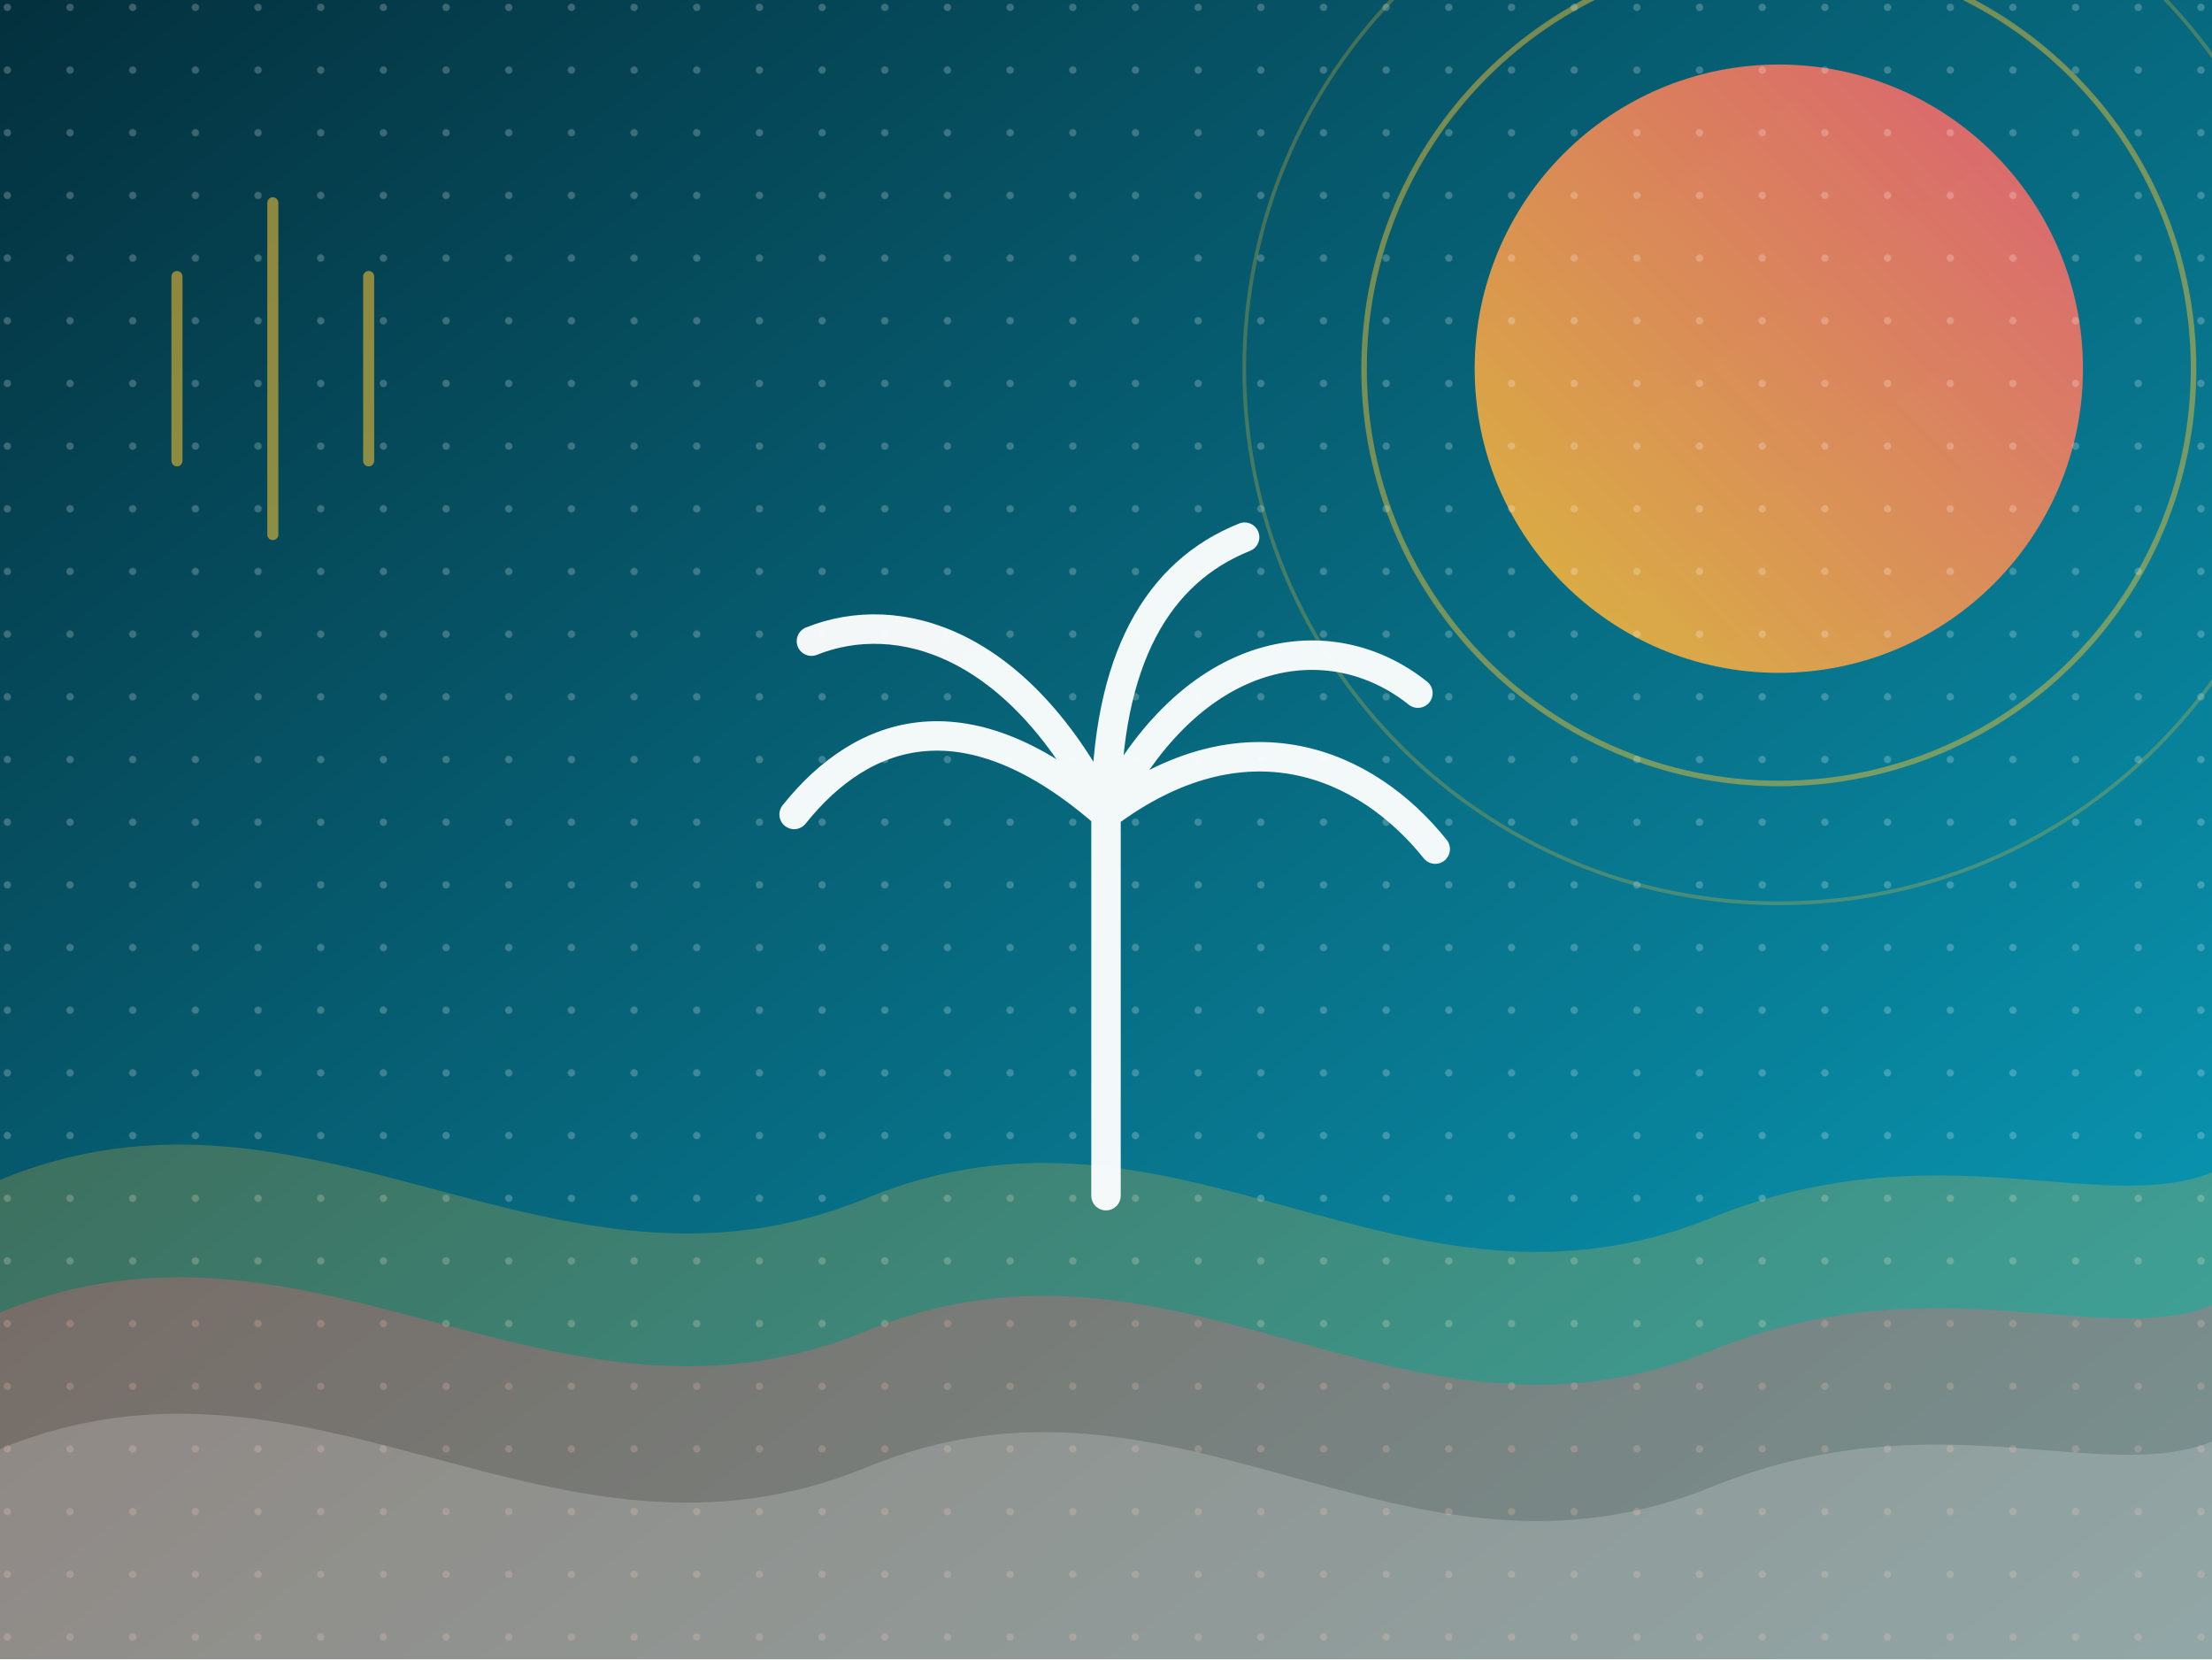
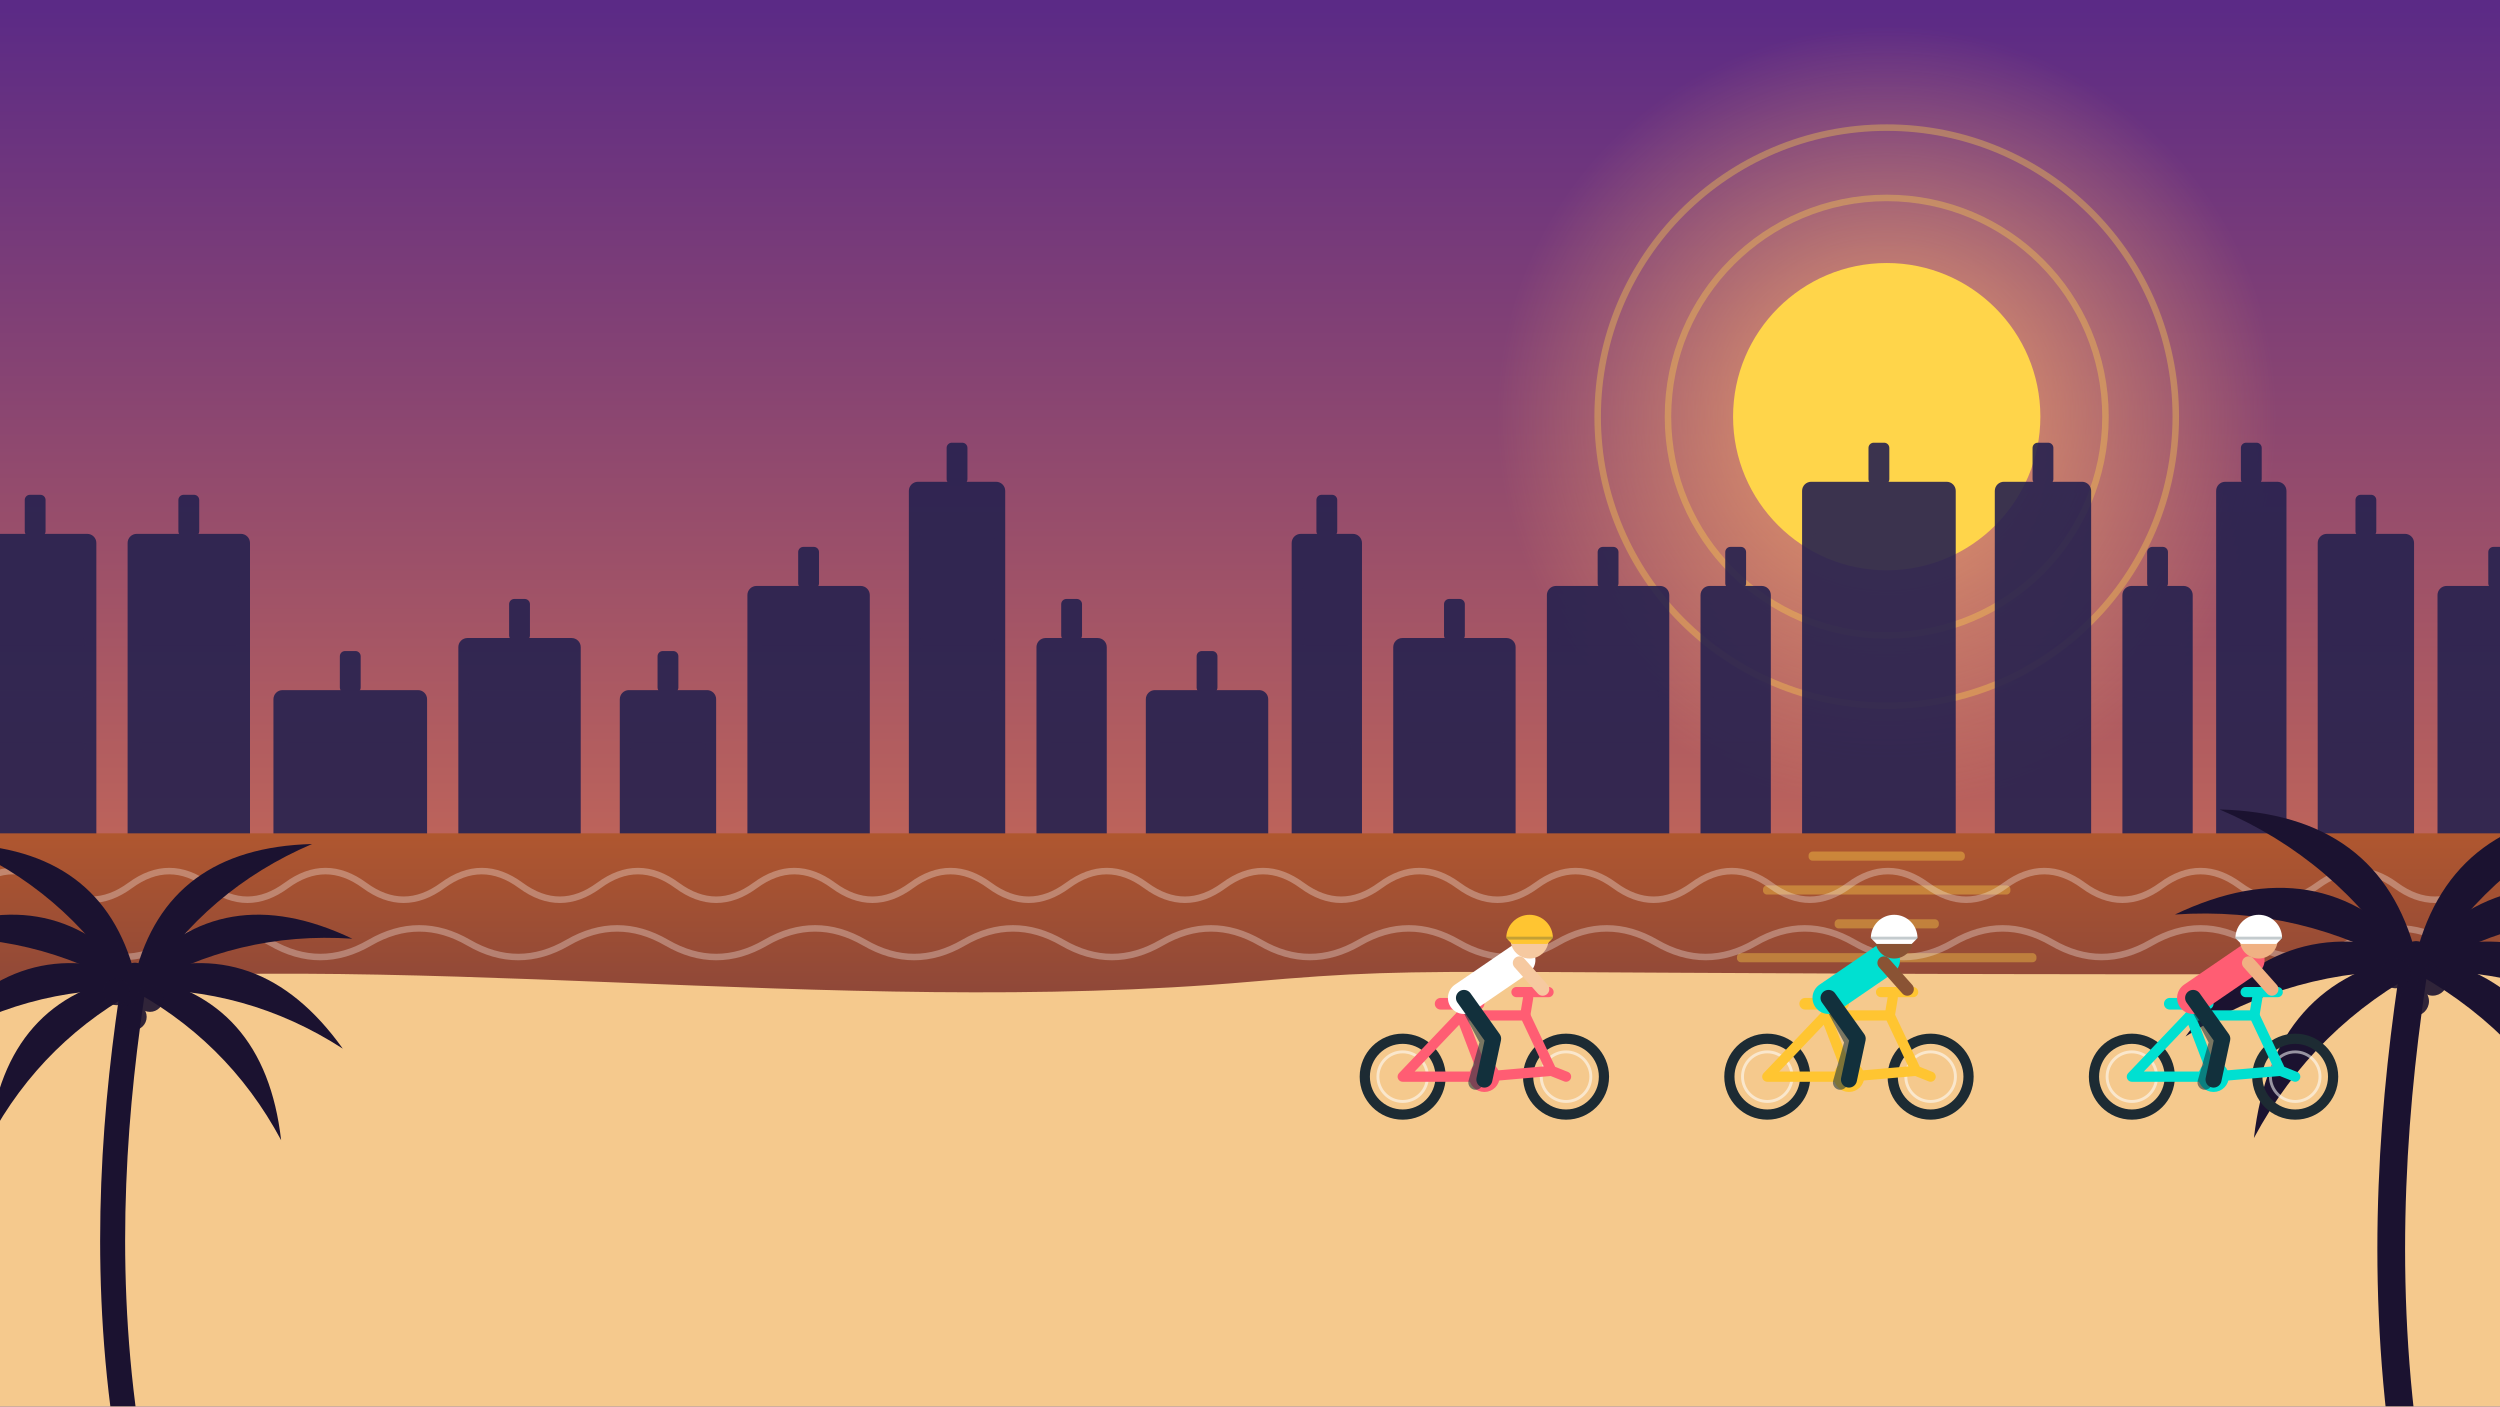
- <svg xmlns="http://www.w3.org/2000/svg" viewBox="0 0 1200 900" width="1200" height="900" role="img" aria-label="hero southbeach">
+ <svg xmlns="http://www.w3.org/2000/svg" viewBox="0 0 1920 1080" width="1920" height="1080" preserveAspectRatio="xMidYMid slice" role="img" aria-label="Three friends riding bikes along South Beach at sunset, palm trees and the Art Deco skyline behind them">
  <defs>
-     <linearGradient id="g1" x1="0" y1="0" x2="1" y2="1">
-       <stop offset="0" stop-color="#04303d" />
-       <stop offset="1" stop-color="#0aa2c0" />
+     <linearGradient id="sky" x1="0" y1="0" x2="0" y2="1">
+       <stop offset="0" stop-color="#5b2a86" />
+       <stop offset="1" stop-color="#ff8a3d" />
    </linearGradient>
-     <linearGradient id="g2" x1="0" y1="1" x2="1" y2="0">
-       <stop offset="0" stop-color="#ffc531" />
-       <stop offset="1" stop-color="#ff5d73" />
+     <linearGradient id="sea" x1="0" y1="0" x2="0" y2="1">
+       <stop offset="0" stop-color="#b0572f" />
+       <stop offset="1" stop-color="#3a2050" />
    </linearGradient>
-     <pattern id="dots" width="34" height="34" patternUnits="userSpaceOnUse">
-       <circle cx="4" cy="4" r="2" fill="#ffffff" opacity=".22" />
-     </pattern>
+     <radialGradient id="glow" cx=".5" cy=".5" r=".5">
+       <stop offset="0" stop-color="#ffb36b" stop-opacity=".85" />
+       <stop offset="1" stop-color="#ffb36b" stop-opacity="0" />
+     </radialGradient>
  </defs>
-   <rect width="1200" height="900" fill="url(#g1)" />
-   <circle cx="965" cy="200" r="165" fill="url(#g2)" opacity=".85" />
-   <circle cx="965" cy="200" r="225" fill="none" stroke="#ffc531" stroke-width="3" opacity=".45" />
-   <circle cx="965" cy="200" r="290" fill="none" stroke="#ffc531" stroke-width="2" opacity=".25" />
-   <rect width="1200" height="900" fill="url(#dots)" />
-   <path d="M0 640 C170 570 300 720 470 650 C640 580 760 730 930 660 C1050 612 1140 660 1200 636 L1200 900 L0 900 Z" fill="#ffc531" opacity=".22" />
-   <path d="M0 712 C170 642 300 792 470 722 C640 652 760 802 930 732 C1050 684 1140 732 1200 708 L1200 900 L0 900 Z" fill="#ff5d73" opacity=".3" />
-   <path d="M0 786 C170 716 300 866 470 796 C640 726 760 876 930 806 C1050 758 1140 806 1200 782 L1200 900 L0 900 Z" fill="#ffffff" opacity=".18" />
-   <g transform="translate(365 235) scale(4.7)" fill="none" stroke="#ffffff" stroke-width="3.4" stroke-linecap="round" stroke-linejoin="round" opacity=".95">
-     <path d="M50 88 L50 44 M50 44 C34 30 22 34 14 44 M50 44 C40 24 26 20 16 24 M50 44 C60 24 76 22 86 30 M50 44 C66 32 80 38 88 48 M50 44 C50 26 56 16 66 12" />
-   </g>
-   <g stroke="#ffc531" stroke-width="6" stroke-linecap="round" opacity=".55">
-     <path d="M96 150 L96 250" />
-     <path d="M148 110 L148 290" />
-     <path d="M200 150 L200 250" />
+   <rect width="1920" height="1080" fill="url(#sky)" />
+   <circle cx="1449" cy="320" r="300" fill="url(#glow)" />
+   <circle cx="1449" cy="320" r="118" fill="#ffd54a" />
+   <g fill="none" stroke="#ffd54a" stroke-width="5" opacity=".35">
+     <circle cx="1449" cy="320" r="168" />
+     <circle cx="1449" cy="320" r="222" />
+   </g>
+   <g fill="#26214f" opacity=".9">
+     <rect x="-20" y="410" width="94" height="242" rx="7" />
+     <rect x="19.0" y="380" width="16" height="32" rx="4" />
+     <rect x="-12" y="450" width="78" height="6" rx="3" opacity=".4" />
+     <rect x="-12" y="490" width="78" height="6" rx="3" opacity=".4" />
+     <rect x="-12" y="530" width="78" height="6" rx="3" opacity=".4" />
+     <rect x="-12" y="570" width="78" height="6" rx="3" opacity=".4" />
+     <rect x="98" y="410" width="94" height="242" rx="7" />
+     <rect x="137.0" y="380" width="16" height="32" rx="4" />
+     <rect x="106" y="450" width="78" height="6" rx="3" opacity=".4" />
+     <rect x="106" y="490" width="78" height="6" rx="3" opacity=".4" />
+     <rect x="106" y="530" width="78" height="6" rx="3" opacity=".4" />
+     <rect x="106" y="570" width="78" height="6" rx="3" opacity=".4" />
+     <rect x="210" y="530" width="118" height="122" rx="7" />
+     <rect x="261.0" y="500" width="16" height="32" rx="4" />
+     <rect x="218" y="570" width="102" height="6" rx="3" opacity=".4" />
+     <rect x="352" y="490" width="94" height="162" rx="7" />
+     <rect x="391.0" y="460" width="16" height="32" rx="4" />
+     <rect x="360" y="530" width="78" height="6" rx="3" opacity=".4" />
+     <rect x="360" y="570" width="78" height="6" rx="3" opacity=".4" />
+     <rect x="476" y="530" width="74" height="122" rx="7" />
+     <rect x="505.0" y="500" width="16" height="32" rx="4" />
+     <rect x="484" y="570" width="58" height="6" rx="3" opacity=".4" />
+     <rect x="574" y="450" width="94" height="202" rx="7" />
+     <rect x="613.0" y="420" width="16" height="32" rx="4" />
+     <rect x="582" y="490" width="78" height="6" rx="3" opacity=".4" />
+     <rect x="582" y="530" width="78" height="6" rx="3" opacity=".4" />
+     <rect x="582" y="570" width="78" height="6" rx="3" opacity=".4" />
+     <rect x="698" y="370" width="74" height="282" rx="7" />
+     <rect x="727.0" y="340" width="16" height="32" rx="4" />
+     <rect x="706" y="410" width="58" height="6" rx="3" opacity=".4" />
+     <rect x="706" y="450" width="58" height="6" rx="3" opacity=".4" />
+     <rect x="706" y="490" width="58" height="6" rx="3" opacity=".4" />
+     <rect x="706" y="530" width="58" height="6" rx="3" opacity=".4" />
+     <rect x="796" y="490" width="54" height="162" rx="7" />
+     <rect x="815.0" y="460" width="16" height="32" rx="4" />
+     <rect x="804" y="530" width="38" height="6" rx="3" opacity=".4" />
+     <rect x="804" y="570" width="38" height="6" rx="3" opacity=".4" />
+     <rect x="880" y="530" width="94" height="122" rx="7" />
+     <rect x="919.0" y="500" width="16" height="32" rx="4" />
+     <rect x="888" y="570" width="78" height="6" rx="3" opacity=".4" />
+     <rect x="992" y="410" width="54" height="242" rx="7" />
+     <rect x="1011.0" y="380" width="16" height="32" rx="4" />
+     <rect x="1000" y="450" width="38" height="6" rx="3" opacity=".4" />
+     <rect x="1000" y="490" width="38" height="6" rx="3" opacity=".4" />
+     <rect x="1000" y="530" width="38" height="6" rx="3" opacity=".4" />
+     <rect x="1000" y="570" width="38" height="6" rx="3" opacity=".4" />
+     <rect x="1070" y="490" width="94" height="162" rx="7" />
+     <rect x="1109.0" y="460" width="16" height="32" rx="4" />
+     <rect x="1078" y="530" width="78" height="6" rx="3" opacity=".4" />
+     <rect x="1078" y="570" width="78" height="6" rx="3" opacity=".4" />
+     <rect x="1188" y="450" width="94" height="202" rx="7" />
+     <rect x="1227.0" y="420" width="16" height="32" rx="4" />
+     <rect x="1196" y="490" width="78" height="6" rx="3" opacity=".4" />
+     <rect x="1196" y="530" width="78" height="6" rx="3" opacity=".4" />
+     <rect x="1196" y="570" width="78" height="6" rx="3" opacity=".4" />
+     <rect x="1306" y="450" width="54" height="202" rx="7" />
+     <rect x="1325.0" y="420" width="16" height="32" rx="4" />
+     <rect x="1314" y="490" width="38" height="6" rx="3" opacity=".4" />
+     <rect x="1314" y="530" width="38" height="6" rx="3" opacity=".4" />
+     <rect x="1314" y="570" width="38" height="6" rx="3" opacity=".4" />
+     <rect x="1384" y="370" width="118" height="282" rx="7" />
+     <rect x="1435.0" y="340" width="16" height="32" rx="4" />
+     <rect x="1392" y="410" width="102" height="6" rx="3" opacity=".4" />
+     <rect x="1392" y="450" width="102" height="6" rx="3" opacity=".4" />
+     <rect x="1392" y="490" width="102" height="6" rx="3" opacity=".4" />
+     <rect x="1392" y="530" width="102" height="6" rx="3" opacity=".4" />
+     <rect x="1532" y="370" width="74" height="282" rx="7" />
+     <rect x="1561.0" y="340" width="16" height="32" rx="4" />
+     <rect x="1540" y="410" width="58" height="6" rx="3" opacity=".4" />
+     <rect x="1540" y="450" width="58" height="6" rx="3" opacity=".4" />
+     <rect x="1540" y="490" width="58" height="6" rx="3" opacity=".4" />
+     <rect x="1540" y="530" width="58" height="6" rx="3" opacity=".4" />
+     <rect x="1630" y="450" width="54" height="202" rx="7" />
+     <rect x="1649.0" y="420" width="16" height="32" rx="4" />
+     <rect x="1638" y="490" width="38" height="6" rx="3" opacity=".4" />
+     <rect x="1638" y="530" width="38" height="6" rx="3" opacity=".4" />
+     <rect x="1638" y="570" width="38" height="6" rx="3" opacity=".4" />
+     <rect x="1702" y="370" width="54" height="282" rx="7" />
+     <rect x="1721.0" y="340" width="16" height="32" rx="4" />
+     <rect x="1710" y="410" width="38" height="6" rx="3" opacity=".4" />
+     <rect x="1710" y="450" width="38" height="6" rx="3" opacity=".4" />
+     <rect x="1710" y="490" width="38" height="6" rx="3" opacity=".4" />
+     <rect x="1710" y="530" width="38" height="6" rx="3" opacity=".4" />
+     <rect x="1780" y="410" width="74" height="242" rx="7" />
+     <rect x="1809.0" y="380" width="16" height="32" rx="4" />
+     <rect x="1788" y="450" width="58" height="6" rx="3" opacity=".4" />
+     <rect x="1788" y="490" width="58" height="6" rx="3" opacity=".4" />
+     <rect x="1788" y="530" width="58" height="6" rx="3" opacity=".4" />
+     <rect x="1788" y="570" width="58" height="6" rx="3" opacity=".4" />
+     <rect x="1872" y="450" width="94" height="202" rx="7" />
+     <rect x="1911.0" y="420" width="16" height="32" rx="4" />
+     <rect x="1880" y="490" width="78" height="6" rx="3" opacity=".4" />
+     <rect x="1880" y="530" width="78" height="6" rx="3" opacity=".4" />
+     <rect x="1880" y="570" width="78" height="6" rx="3" opacity=".4" />
+   </g>
+   <rect x="0" y="640" width="1920" height="440" fill="url(#sea)" />
+   <g fill="#ffd54a" opacity=".38">
+     <rect x="1389" y="654" width="120" height="7" rx="3" />
+     <rect x="1354" y="680" width="190" height="7" rx="3" />
+     <rect x="1409" y="706" width="80" height="7" rx="3" />
+     <rect x="1334" y="732" width="230" height="7" rx="3" />
+     <rect x="1417" y="758" width="64" height="7" rx="3" />
+     <rect x="1374" y="784" width="150" height="7" rx="3" />
+   </g>
+   <g fill="none" stroke="#ffffff" stroke-width="5" opacity=".3" stroke-linecap="round">
+     <path d="M-20 680 q 30 -22 60 0 t 60 0 q 30 -22 60 0 t 60 0 q 30 -22 60 0 t 60 0 q 30 -22 60 0 t 60 0 q 30 -22 60 0 t 60 0 q 30 -22 60 0 t 60 0 q 30 -22 60 0 t 60 0 q 30 -22 60 0 t 60 0 q 30 -22 60 0 t 60 0 q 30 -22 60 0 t 60 0 q 30 -22 60 0 t 60 0 q 30 -22 60 0 t 60 0 q 30 -22 60 0 t 60 0 q 30 -22 60 0 t 60 0 q 30 -22 60 0 t 60 0 q 30 -22 60 0 t 60 0 q 30 -22 60 0 t 60 0" />
+     <path d="M-20 724 q 38 -22 76 0 t 76 0 q 38 -22 76 0 t 76 0 q 38 -22 76 0 t 76 0 q 38 -22 76 0 t 76 0 q 38 -22 76 0 t 76 0 q 38 -22 76 0 t 76 0 q 38 -22 76 0 t 76 0 q 38 -22 76 0 t 76 0 q 38 -22 76 0 t 76 0 q 38 -22 76 0 t 76 0 q 38 -22 76 0 t 76 0 q 38 -22 76 0 t 76 0 q 38 -22 76 0 t 76 0 q 38 -22 76 0 t 76 0" />
+   </g>
+   <path d="M0 758 C300 726 640 782 960 754 C1120 740 1080 750 1920 748 L1920 1080 L0 1080 Z" fill="#f5c98d" />
+   <g transform="translate(96 1092) scale(1.28)">
+     <path d="M0 0 C-14 -100 -6 -192 6 -268" stroke="#1b1230" stroke-width="15" fill="none" stroke-linecap="round" />
+     <g transform="translate(6 -268)">
+       <g fill="#1b1230">
+         <path d="M0 0 Q64 -46 132 8 Q66 -12 0 9 Z" transform="rotate(-40)" />
+         <path d="M0 0 Q64 -46 132 8 Q66 -12 0 9 Z" transform="rotate(-13)" />
+         <path d="M0 0 Q64 -46 132 8 Q66 -12 0 9 Z" transform="rotate(16)" />
+         <path d="M0 0 Q64 -46 132 8 Q66 -12 0 9 Z" transform="rotate(45)" />
+         <g transform="scale(-1,1)">
+           <path d="M0 0 Q64 -46 132 8 Q66 -12 0 9 Z" transform="rotate(-40)" />
+           <path d="M0 0 Q64 -46 132 8 Q66 -12 0 9 Z" transform="rotate(-13)" />
+           <path d="M0 0 Q64 -46 132 8 Q66 -12 0 9 Z" transform="rotate(16)" />
+           <path d="M0 0 Q64 -46 132 8 Q66 -12 0 9 Z" transform="rotate(45)" />
+         </g>
+       </g>
+       <g fill="#1b1230" opacity=".9">
+         <circle cx="-11" cy="10" r="8" />
+         <circle cx="9" cy="14" r="8" />
+         <circle cx="-1" cy="25" r="8" />
+       </g>
+     </g>
+   </g>
+   <g transform="translate(1847 1114) scale(1.42)">
+     <path d="M0 0 C-14 -100 -6 -192 6 -268" stroke="#1b1230" stroke-width="15" fill="none" stroke-linecap="round" />
+     <g transform="translate(6 -268)">
+       <g fill="#1b1230">
+         <path d="M0 0 Q64 -46 132 8 Q66 -12 0 9 Z" transform="rotate(-40)" />
+         <path d="M0 0 Q64 -46 132 8 Q66 -12 0 9 Z" transform="rotate(-13)" />
+         <path d="M0 0 Q64 -46 132 8 Q66 -12 0 9 Z" transform="rotate(16)" />
+         <path d="M0 0 Q64 -46 132 8 Q66 -12 0 9 Z" transform="rotate(45)" />
+         <g transform="scale(-1,1)">
+           <path d="M0 0 Q64 -46 132 8 Q66 -12 0 9 Z" transform="rotate(-40)" />
+           <path d="M0 0 Q64 -46 132 8 Q66 -12 0 9 Z" transform="rotate(-13)" />
+           <path d="M0 0 Q64 -46 132 8 Q66 -12 0 9 Z" transform="rotate(16)" />
+           <path d="M0 0 Q64 -46 132 8 Q66 -12 0 9 Z" transform="rotate(45)" />
+         </g>
+       </g>
+       <g fill="#1b1230" opacity=".9">
+         <circle cx="-11" cy="10" r="8" />
+         <circle cx="9" cy="14" r="8" />
+         <circle cx="-1" cy="25" r="8" />
+       </g>
+     </g>
+   </g>
+   <g transform="translate(1140 856) scale(1.12)">
+     <g fill="none" stroke="#1d2b33" stroke-width="7">
+       <circle cx="-56" cy="-26" r="26" />
+       <circle cx="56" cy="-26" r="26" />
+     </g>
+     <g fill="none" stroke="#ffffff" stroke-width="2" opacity=".55">
+       <circle cx="-56" cy="-26" r="17" />
+       <circle cx="56" cy="-26" r="17" />
+     </g>
+     <g fill="none" stroke="#ff5d73" stroke-width="7" stroke-linecap="round" stroke-linejoin="round">
+       <path d="M-56 -26 L0 -26 L-16 -68 L-56 -26" />
+       <path d="M-16 -68 L28 -68 L46 -30 L56 -26" />
+       <path d="M0 -26 L46 -30" />
+       <path d="M28 -68 L30 -80" />
+     </g>
+     <path d="M-30 -76 L-4 -76" stroke="#ff5d73" stroke-width="8" stroke-linecap="round" />
+     <path d="M22 -84 L44 -84" stroke="#ff5d73" stroke-width="7" stroke-linecap="round" />
+     <circle cx="0" cy="-26" r="8" fill="none" stroke="#ff5d73" stroke-width="5" />
+   </g>
+   <g transform="translate(1140 856) scale(1.12)">
+     <path d="M-14 -80 L2 -50 L-6 -22" stroke="#12303c" stroke-width="10" fill="none" stroke-linecap="round" stroke-linejoin="round" opacity=".55" />
+     <path d="M-14 -80 L24 -106" stroke="#ffffff" stroke-width="22" fill="none" stroke-linecap="round" />
+     <path d="M-14 -80 L6 -52 L0 -24" stroke="#12303c" stroke-width="11" fill="none" stroke-linecap="round" stroke-linejoin="round" />
+     <path d="M24 -104 L40 -86" stroke="#f6c9a0" stroke-width="9" fill="none" stroke-linecap="round" />
+     <circle cx="31" cy="-120" r="13" fill="#f6c9a0" />
+     <path d="M15 -121 a16 16 0 0 1 32 0 l-4 4 l-24 0 Z" fill="#ffc531" />
+     <path d="M15 -121 l32 0" stroke="#12303c" stroke-width="2" opacity=".25" />
+   </g>
+   <g transform="translate(1420 856) scale(1.12)">
+     <g fill="none" stroke="#1d2b33" stroke-width="7">
+       <circle cx="-56" cy="-26" r="26" />
+       <circle cx="56" cy="-26" r="26" />
+     </g>
+     <g fill="none" stroke="#ffffff" stroke-width="2" opacity=".55">
+       <circle cx="-56" cy="-26" r="17" />
+       <circle cx="56" cy="-26" r="17" />
+     </g>
+     <g fill="none" stroke="#ffc531" stroke-width="7" stroke-linecap="round" stroke-linejoin="round">
+       <path d="M-56 -26 L0 -26 L-16 -68 L-56 -26" />
+       <path d="M-16 -68 L28 -68 L46 -30 L56 -26" />
+       <path d="M0 -26 L46 -30" />
+       <path d="M28 -68 L30 -80" />
+     </g>
+     <path d="M-30 -76 L-4 -76" stroke="#ffc531" stroke-width="8" stroke-linecap="round" />
+     <path d="M22 -84 L44 -84" stroke="#ffc531" stroke-width="7" stroke-linecap="round" />
+     <circle cx="0" cy="-26" r="8" fill="none" stroke="#ffc531" stroke-width="5" />
+   </g>
+   <g transform="translate(1420 856) scale(1.12)">
+     <path d="M-14 -80 L2 -50 L-6 -22" stroke="#12303c" stroke-width="10" fill="none" stroke-linecap="round" stroke-linejoin="round" opacity=".55" />
+     <path d="M-14 -80 L24 -106" stroke="#00e0d1" stroke-width="22" fill="none" stroke-linecap="round" />
+     <path d="M-14 -80 L6 -52 L0 -24" stroke="#12303c" stroke-width="11" fill="none" stroke-linecap="round" stroke-linejoin="round" />
+     <path d="M24 -104 L40 -86" stroke="#8a5334" stroke-width="9" fill="none" stroke-linecap="round" />
+     <circle cx="31" cy="-120" r="13" fill="#8a5334" />
+     <path d="M15 -121 a16 16 0 0 1 32 0 l-4 4 l-24 0 Z" fill="#ffffff" />
+     <path d="M15 -121 l32 0" stroke="#12303c" stroke-width="2" opacity=".25" />
+   </g>
+   <g transform="translate(1700 856) scale(1.12)">
+     <g fill="none" stroke="#1d2b33" stroke-width="7">
+       <circle cx="-56" cy="-26" r="26" />
+       <circle cx="56" cy="-26" r="26" />
+     </g>
+     <g fill="none" stroke="#ffffff" stroke-width="2" opacity=".55">
+       <circle cx="-56" cy="-26" r="17" />
+       <circle cx="56" cy="-26" r="17" />
+     </g>
+     <g fill="none" stroke="#00e0d1" stroke-width="7" stroke-linecap="round" stroke-linejoin="round">
+       <path d="M-56 -26 L0 -26 L-16 -68 L-56 -26" />
+       <path d="M-16 -68 L28 -68 L46 -30 L56 -26" />
+       <path d="M0 -26 L46 -30" />
+       <path d="M28 -68 L30 -80" />
+     </g>
+     <path d="M-30 -76 L-4 -76" stroke="#00e0d1" stroke-width="8" stroke-linecap="round" />
+     <path d="M22 -84 L44 -84" stroke="#00e0d1" stroke-width="7" stroke-linecap="round" />
+     <circle cx="0" cy="-26" r="8" fill="none" stroke="#00e0d1" stroke-width="5" />
+   </g>
+   <g transform="translate(1700 856) scale(1.12)">
+     <path d="M-14 -80 L2 -50 L-6 -22" stroke="#12303c" stroke-width="10" fill="none" stroke-linecap="round" stroke-linejoin="round" opacity=".55" />
+     <path d="M-14 -80 L24 -106" stroke="#ff5d73" stroke-width="22" fill="none" stroke-linecap="round" />
+     <path d="M-14 -80 L6 -52 L0 -24" stroke="#12303c" stroke-width="11" fill="none" stroke-linecap="round" stroke-linejoin="round" />
+     <path d="M24 -104 L40 -86" stroke="#f0b183" stroke-width="9" fill="none" stroke-linecap="round" />
+     <circle cx="31" cy="-120" r="13" fill="#f0b183" />
+     <path d="M15 -121 a16 16 0 0 1 32 0 l-4 4 l-24 0 Z" fill="#ffffff" />
+     <path d="M15 -121 l32 0" stroke="#12303c" stroke-width="2" opacity=".25" />
  </g>
</svg>
